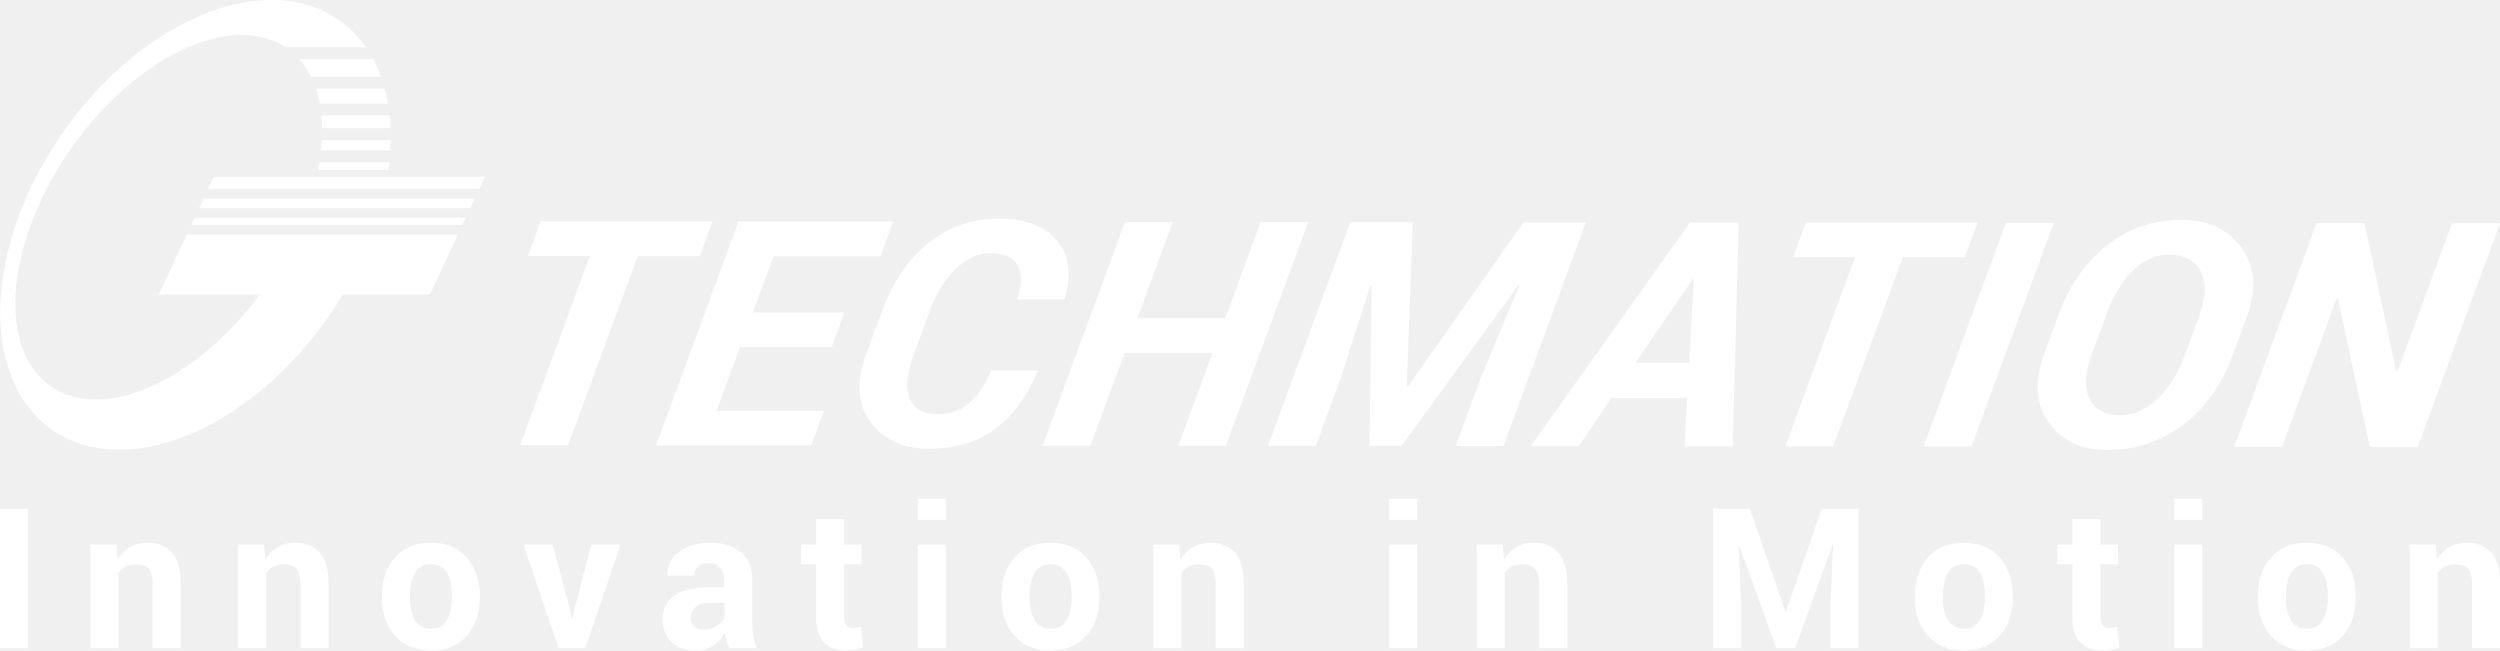
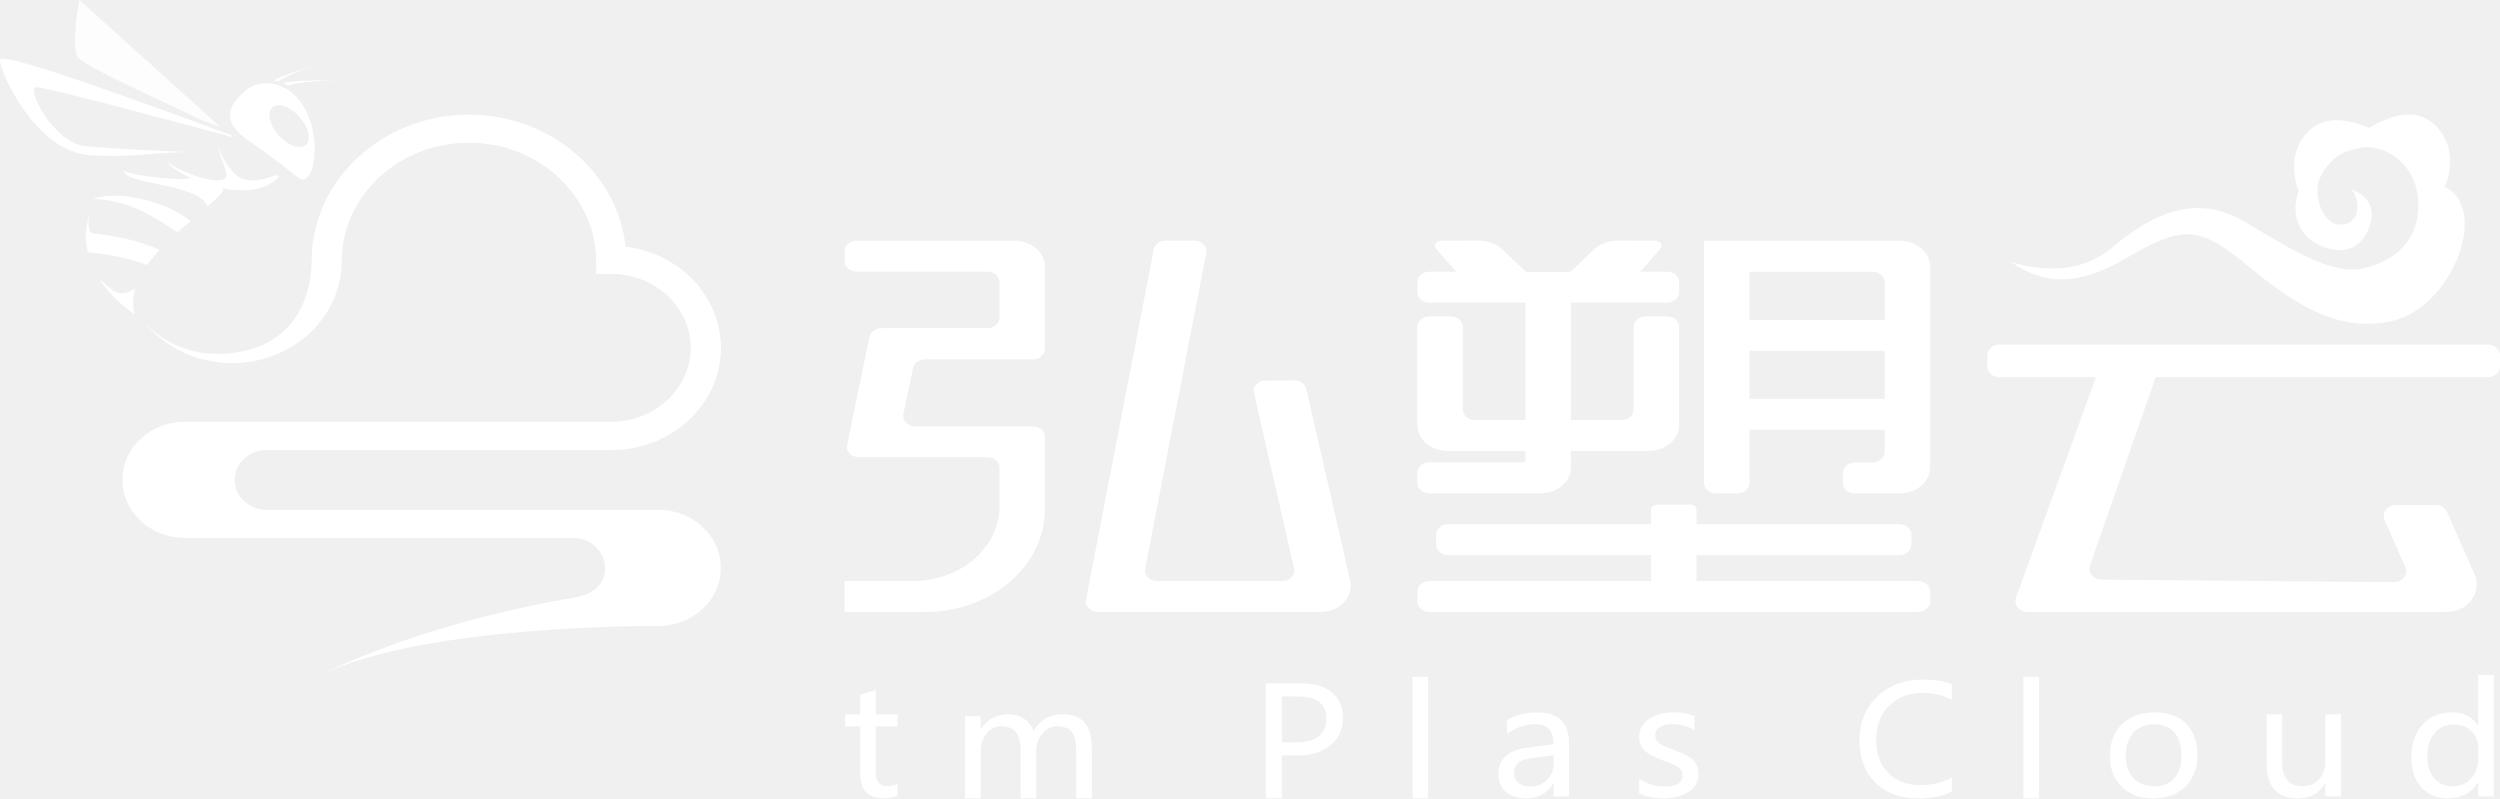
- <svg xmlns="http://www.w3.org/2000/svg" id="_图层_2" data-name="图层 2" viewBox="0 0 168.76 43.9">
+ <svg xmlns="http://www.w3.org/2000/svg" id="_图层_2" data-name="图层 2" viewBox="0 0 391.84 125.13">
  <defs>
    <style>
      .cls-1 {
-         fill: #ffffff;
+         opacity: .85;
+       }
+ 
+       .cls-1, .cls-2 {
+         fill: #fff;
      }
    </style>
  </defs>
  <g id="_图层_1-2" data-name="图层 1">
    <g>
      <g>
-         <path class="cls-1" d="M10.73,19.88h6.83c-2.99,4.01-6.84,6.58-10.1,7.02-1.53.21-2.92-.05-4.05-.84C-.24,23.52.38,16.34,4.79,10.04,9.16,3.8,15.62.76,19.28,3.19h5.42c-.49-.71-1.1-1.34-1.82-1.84-4.94-3.45-13.27-.07-18.62,7.57-5.35,7.64-5.69,16.63-.75,20.09,4.94,3.45,13.27.07,18.62-7.57.36-.51.7-1.03,1.01-1.56h5.88l1.89-4.05H12.61l-1.89,4.05Z" />
-         <polygon class="cls-1" points="12.92 15.18 31.21 15.18 31.44 14.7 13.14 14.7 12.92 15.18" />
-         <polygon class="cls-1" points="13.44 14.05 31.74 14.05 32.05 13.4 13.75 13.4 13.44 14.05" />
-         <polygon class="cls-1" points="14.43 11.94 14.05 12.75 32.35 12.75 32.73 11.94 14.43 11.94" />
-         <path class="cls-1" d="M21.57,10.95c-.03.17-.06.35-.1.53h4.75c.03-.18.05-.35.07-.53h0s-4.71,0-4.71,0t0,0Z" />
-         <path class="cls-1" d="M26.37,9.46h-4.64c-.01.23-.03.46-.06.69h4.67c.02-.23.02-.47.03-.69Z" />
-         <path class="cls-1" d="M21.75,8.65h4.61c-.01-.29-.03-.58-.06-.86h-4.6c.03.28.05.57.05.86Z" />
-         <path class="cls-1" d="M21.59,7h4.6c-.06-.35-.13-.69-.22-1.02h-4.64c.11.32.2.66.26,1.02Z" />
-         <path class="cls-1" d="M20.99,5.17h4.72c-.15-.41-.32-.81-.52-1.18h-4.99c.31.35.58.75.8,1.18Z" />
+         <path class="cls-2" d="M140.7,124.7c-.53.27-1.25.41-2.16.41-2.47,0-3.71-1.28-3.71-3.83v-7.43h-2.37v-1.88h2.37v-3.09l2.43-.72v3.81h3.43v1.88h-3.43v7.02c0,.85.15,1.45.46,1.81.31.36.82.55,1.53.55.55,0,1.03-.14,1.43-.43v1.9Z" />
+         <path class="cls-2" d="M171.13,125.1h-2.45v-7.38c0-1.4-.23-2.39-.7-3-.47-.6-1.23-.9-2.3-.9-.9,0-1.67.39-2.31,1.17-.64.78-.96,1.71-.96,2.78v7.33h-2.44v-7.62c0-2.44-1.01-3.66-3.03-3.66-.93,0-1.7.37-2.31,1.12-.61.74-.92,1.69-.92,2.85v7.32h-2.45v-12.86h2.45v2.04h.05c.98-1.56,2.42-2.34,4.31-2.34.92,0,1.74.24,2.44.71.71.47,1.2,1.11,1.47,1.92,1.02-1.75,2.55-2.63,4.59-2.63,3.04,0,4.56,1.74,4.56,5.23v7.93Z" />
+         <path class="cls-2" d="M200.91,118.39v6.73h-2.5v-18.01h5.49c2.09,0,3.71.47,4.86,1.41s1.73,2.28,1.73,4.02-.67,3.2-2.02,4.3c-1.35,1.1-3.03,1.61-5.06,1.55h-2.51ZM200.91,109.16v7.19h2.31c1.52,0,2.68-.32,3.47-.96.79-.64,1.19-1.56,1.19-2.75,0-2.32-1.47-3.48-4.42-3.48h-2.55Z" />
+         <path class="cls-2" d="M221.39,125.13v-19.04h2.45v19.04h-2.45Z" />
+         <path class="cls-2" d="M236.19,112.86c1.37-.8,2.96-1.2,4.75-1.2,3.33,0,4.99,1.63,4.99,4.88v8.28h-2.42v-1.99h-.06c-.96,1.53-2.37,2.29-4.23,2.29-1.34,0-2.41-.34-3.19-1.01-.79-.67-1.19-1.59-1.19-2.73,0-2.4,1.53-3.8,4.58-4.2l4.09-.53c0-2.1-.93-3.15-2.79-3.15-1.66,0-3.17.52-4.53,1.56v-2.2ZM240.29,118.78c-1.13.14-1.91.4-2.34.79-.43.39-.64.93-.64,1.63,0,.61.23,1.11.7,1.5.47.39,1.08.58,1.85.58,1.06,0,1.94-.35,2.63-1.05.69-.7,1.04-1.57,1.04-2.63v-1.23l-3.23.41Z" />
+         <path class="cls-2" d="M256.89,122.04c1.23.83,2.56,1.24,3.98,1.24,1.91,0,2.86-.58,2.86-1.74,0-.5-.21-.91-.62-1.23-.42-.32-1.26-.7-2.53-1.15-1.53-.57-2.52-1.14-2.98-1.7-.46-.56-.68-1.24-.68-2.04,0-1.14.52-2.05,1.55-2.74,1.04-.69,2.31-1.03,3.83-1.03,1.17,0,2.26.19,3.27.57v2.2c-1.03-.62-2.2-.93-3.51-.93-.78,0-1.42.16-1.91.48-.49.32-.73.74-.73,1.26s.18.91.53,1.2c.35.29,1.14.65,2.35,1.1,1.54.53,2.58,1.09,3.12,1.66.54.57.81,1.28.81,2.13,0,1.18-.52,2.11-1.55,2.79-1.04.68-2.38,1.02-4.02,1.02-1.43,0-2.68-.25-3.74-.76v-2.33Z" />
+         <path class="cls-2" d="M305.92,124.08c-1.42.7-3.21,1.05-5.35,1.05-2.77,0-4.98-.82-6.64-2.46-1.65-1.64-2.48-3.81-2.48-6.51,0-2.9.93-5.23,2.79-7,1.86-1.77,4.23-2.65,7.1-2.65,1.85,0,3.37.24,4.58.73v2.43c-1.38-.71-2.9-1.07-4.55-1.07-2.15,0-3.91.67-5.27,2.01-1.36,1.34-2.03,3.14-2.03,5.41s.63,3.87,1.9,5.14c1.26,1.27,2.92,1.9,4.97,1.9,1.91,0,3.58-.4,4.99-1.21v2.23Z" />
+         <path class="cls-2" d="M317.13,125.13v-19.04h2.45v19.04h-2.45Z" />
+         <path class="cls-2" d="M330.69,118.53c0-2.12.64-3.8,1.91-5.03,1.27-1.23,3-1.84,5.18-1.84s3.69.59,4.87,1.77c1.18,1.18,1.77,2.82,1.77,4.9s-.63,3.67-1.88,4.92-2.94,1.87-5.05,1.87-3.71-.6-4.94-1.81c-1.23-1.21-1.85-2.8-1.85-4.78ZM333.18,118.46c0,1.48.4,2.65,1.2,3.5.8.85,1.88,1.28,3.24,1.28s2.46-.42,3.19-1.25c.73-.83,1.1-2.03,1.1-3.59s-.37-2.77-1.1-3.61c-.73-.84-1.8-1.26-3.19-1.26s-2.46.44-3.25,1.31-1.19,2.08-1.19,3.61Z" />
+         <path class="cls-2" d="M366.92,124.82h-2.46v-2.02h-.05c-.92,1.55-2.34,2.33-4.25,2.33-3.27,0-4.9-1.82-4.9-5.47v-7.7h2.42v7.36c0,2.61,1.07,3.92,3.22,3.92,1.06,0,1.93-.37,2.58-1.1.66-.73.99-1.66.99-2.77v-7.41h2.46v12.86Z" />
+         <path class="cls-2" d="M390.86,124.82h-2.45v-2.14h-.05c-1.01,1.63-2.57,2.44-4.69,2.44-1.75,0-3.14-.58-4.17-1.74-1.03-1.16-1.55-2.72-1.55-4.69,0-2.12.58-3.83,1.75-5.11,1.16-1.28,2.69-1.92,4.57-1.92s3.24.68,4.09,2.05h.05v-7.92h2.45v19.04ZM388.42,117.17c0-1.03-.36-1.89-1.09-2.59-.73-.69-1.62-1.04-2.69-1.04-1.3,0-2.32.45-3.07,1.36-.75.9-1.12,2.13-1.12,3.69,0,1.43.36,2.57,1.08,3.4.72.83,1.68,1.25,2.88,1.25s2.15-.41,2.89-1.23c.75-.82,1.12-1.84,1.12-3.05v-1.79Z" />
      </g>
      <g>
-         <path class="cls-1" d="M1.89,43.76H0v-9.42h1.89v9.42Z" />
-         <path class="cls-1" d="M7.85,36.76l.08,1c.23-.36.52-.64.86-.83.34-.2.72-.3,1.15-.3.71,0,1.26.22,1.66.67.4.44.6,1.14.6,2.09v4.37h-1.9v-4.38c0-.47-.09-.81-.28-1-.19-.2-.48-.29-.86-.29-.25,0-.47.05-.67.15-.2.1-.36.25-.5.43v5.09h-1.89v-7h1.76Z" />
-         <path class="cls-1" d="M17.83,36.76l.08,1c.23-.36.52-.64.86-.83.34-.2.72-.3,1.15-.3.71,0,1.26.22,1.66.67.4.44.6,1.14.6,2.09v4.37h-1.9v-4.38c0-.47-.09-.81-.28-1-.19-.2-.48-.29-.86-.29-.25,0-.47.05-.67.15-.2.1-.36.25-.5.43v5.09h-1.89v-7h1.76Z" />
-         <path class="cls-1" d="M25.79,40.2c0-1.04.29-1.9.87-2.56.58-.67,1.39-1,2.42-1s1.85.33,2.43,1c.59.66.88,1.52.88,2.57v.14c0,1.05-.29,1.91-.88,2.57-.58.66-1.39.99-2.42.99s-1.84-.33-2.43-.99c-.58-.66-.88-1.52-.88-2.57v-.14ZM27.67,40.33c0,.64.11,1.15.34,1.53s.59.58,1.09.58.84-.19,1.07-.58c.23-.39.34-.9.34-1.53v-.14c0-.62-.11-1.13-.34-1.52-.23-.39-.59-.59-1.08-.59s-.84.2-1.07.59c-.23.39-.34.9-.34,1.51v.14Z" />
-         <path class="cls-1" d="M38.48,41.15l.12.65h.04l.13-.65,1.15-4.39h1.97l-2.38,7h-1.8l-2.38-7h1.97l1.18,4.39Z" />
-         <path class="cls-1" d="M49.22,43.76c-.07-.16-.13-.33-.18-.5-.05-.18-.08-.36-.11-.54-.19.34-.45.62-.77.85s-.7.34-1.13.34c-.73,0-1.3-.19-1.7-.57s-.6-.89-.6-1.54c0-.69.26-1.22.79-1.59.53-.38,1.3-.57,2.31-.57h1.05v-.56c0-.34-.09-.6-.27-.78-.18-.19-.44-.28-.78-.28-.31,0-.54.07-.71.22-.17.15-.25.35-.25.62h-1.82s0-.05,0-.05c-.03-.59.23-1.1.77-1.53s1.26-.64,2.14-.64c.84,0,1.52.21,2.04.64.52.42.78,1.03.78,1.81v2.89c0,.33.02.64.07.92.05.29.13.58.24.86h-1.89ZM47.49,42.5c.33,0,.63-.08.89-.25.26-.16.43-.35.52-.57v-.99h-1.05c-.4,0-.71.1-.91.3-.21.2-.31.44-.31.73,0,.23.08.42.23.56.16.14.37.21.63.21Z" />
-         <path class="cls-1" d="M56.98,35.05v1.71h1.18v1.33h-1.18v3.56c0,.27.06.47.17.58s.26.17.45.17c.1,0,.18,0,.26-.02.07-.01.15-.03.25-.05l.16,1.37c-.19.06-.38.11-.56.15-.18.03-.38.05-.59.05-.65,0-1.15-.18-1.5-.54-.35-.36-.53-.93-.53-1.7v-3.57h-1.02v-1.33h1.02v-1.71h1.89Z" />
-         <path class="cls-1" d="M63.85,35.09h-1.89v-1.42h1.89v1.42ZM63.85,43.76h-1.89v-7h1.89v7Z" />
-         <path class="cls-1" d="M67.61,40.2c0-1.04.29-1.9.87-2.56.58-.67,1.39-1,2.42-1s1.85.33,2.43,1c.59.66.88,1.52.88,2.57v.14c0,1.05-.29,1.91-.88,2.57-.58.66-1.39.99-2.42.99s-1.84-.33-2.43-.99c-.58-.66-.88-1.52-.88-2.57v-.14ZM69.5,40.33c0,.64.11,1.15.34,1.53s.59.58,1.09.58.84-.19,1.07-.58c.23-.39.34-.9.34-1.53v-.14c0-.62-.11-1.13-.34-1.52-.23-.39-.59-.59-1.08-.59s-.84.2-1.07.59c-.23.39-.34.9-.34,1.51v.14Z" />
-         <path class="cls-1" d="M79.61,36.76l.08,1c.23-.36.52-.64.86-.83.34-.2.72-.3,1.15-.3.71,0,1.26.22,1.66.67.4.44.6,1.14.6,2.09v4.37h-1.9v-4.38c0-.47-.09-.81-.28-1-.19-.2-.48-.29-.86-.29-.25,0-.47.05-.67.15-.2.1-.36.25-.5.43v5.09h-1.89v-7h1.76Z" />
-         <path class="cls-1" d="M95.66,35.09h-1.89v-1.42h1.89v1.42ZM95.66,43.76h-1.89v-7h1.89v7Z" />
-         <path class="cls-1" d="M101.44,36.76l.08,1c.23-.36.52-.64.86-.83.34-.2.72-.3,1.15-.3.71,0,1.26.22,1.66.67.4.44.6,1.14.6,2.09v4.37h-1.9v-4.38c0-.47-.09-.81-.28-1-.19-.2-.48-.29-.86-.29-.25,0-.47.05-.67.15-.2.1-.36.25-.5.43v5.09h-1.89v-7h1.76Z" />
-         <path class="cls-1" d="M118.12,34.34l2.4,6.94h.04l2.42-6.94h2.47v9.42h-1.89v-2.81l.18-4.16h-.04s-2.52,6.97-2.52,6.97h-1.27l-2.51-6.95h-.04s.18,4.14.18,4.14v2.81h-1.89v-9.42h2.46Z" />
-         <path class="cls-1" d="M129.27,40.2c0-1.04.29-1.9.87-2.56.58-.67,1.39-1,2.42-1s1.85.33,2.43,1c.59.66.88,1.52.88,2.57v.14c0,1.05-.29,1.91-.88,2.57-.58.66-1.39.99-2.42.99s-1.84-.33-2.43-.99c-.58-.66-.88-1.52-.88-2.57v-.14ZM131.15,40.33c0,.64.11,1.15.34,1.53s.59.58,1.09.58.84-.19,1.07-.58c.23-.39.34-.9.34-1.53v-.14c0-.62-.11-1.13-.34-1.52-.23-.39-.59-.59-1.08-.59s-.84.2-1.07.59c-.23.39-.34.9-.34,1.51v.14Z" />
-         <path class="cls-1" d="M141.79,35.05v1.71h1.18v1.33h-1.18v3.56c0,.27.06.47.17.58s.26.17.45.17c.1,0,.18,0,.26-.02.07-.01.15-.03.25-.05l.16,1.37c-.19.06-.38.11-.56.15-.18.03-.38.05-.59.05-.65,0-1.15-.18-1.5-.54-.35-.36-.53-.93-.53-1.7v-3.57h-1.02v-1.33h1.02v-1.71h1.89Z" />
-         <path class="cls-1" d="M148.66,35.09h-1.89v-1.42h1.89v1.42ZM148.66,43.76h-1.89v-7h1.89v7Z" />
-         <path class="cls-1" d="M152.42,40.2c0-1.04.29-1.9.87-2.56.58-.67,1.39-1,2.42-1s1.85.33,2.43,1c.59.66.88,1.52.88,2.57v.14c0,1.05-.29,1.91-.88,2.57-.58.66-1.39.99-2.42.99s-1.84-.33-2.43-.99c-.58-.66-.88-1.52-.88-2.57v-.14ZM154.3,40.33c0,.64.11,1.15.34,1.53s.59.58,1.09.58.84-.19,1.07-.58c.23-.39.34-.9.34-1.53v-.14c0-.62-.11-1.13-.34-1.52-.23-.39-.59-.59-1.08-.59s-.84.2-1.07.59c-.23.39-.34.9-.34,1.51v.14Z" />
-         <path class="cls-1" d="M164.42,36.76l.08,1c.23-.36.52-.64.86-.83.34-.2.72-.3,1.15-.3.71,0,1.26.22,1.66.67.4.44.6,1.14.6,2.09v4.37h-1.9v-4.38c0-.47-.09-.81-.28-1-.19-.2-.48-.29-.86-.29-.25,0-.47.05-.67.15-.2.1-.36.25-.5.43v5.09h-1.89v-7h1.76Z" />
+         <path class="cls-2" d="M132.38,39.36v1.59c0,.9.85,1.63,1.9,1.63h20.47c1.05,0,1.9.73,1.9,1.63v5.59c0,.9-.85,1.63-1.9,1.63h-16.6c-.92,0-1.71.57-1.87,1.34l-3.51,16.99c-.21,1,.69,1.91,1.87,1.91h20.11c1.05,0,1.9.73,1.9,1.63v6.1c0,6.45-6.09,11.67-13.6,11.67h-10.67v4.85h12.61c10.37,0,18.78-7.21,18.78-16.11v-11.35c0-.9-.85-1.63-1.9-1.63h-18.41c-1.18,0-2.08-.92-1.87-1.92l1.53-7.25c.16-.77.95-1.34,1.87-1.34h16.88c1.05,0,1.9-.73,1.9-1.63v-12.89c0-2.25-2.12-4.07-4.75-4.07h-24.74c-1.05,0-1.9.73-1.9,1.63Z" />
+         <path class="cls-2" d="M202.87,59.64h-4.47c-1.19,0-2.09.94-1.86,1.94l6.3,27.55c.23,1.01-.67,1.94-1.86,1.94h-19.63c-1.17,0-2.06-.9-1.87-1.9l9.59-49.55c.19-.99-.7-1.9-1.87-1.9h-4.49c-.93,0-1.72.58-1.87,1.36l-10.63,54.93c-.19.99.7,1.9,1.87,1.9h34.89c2.99,0,5.23-2.34,4.66-4.86l-6.89-30.11c-.17-.76-.96-1.31-1.86-1.31Z" />
+       </g>
+       <path class="cls-2" d="M337.85,59.12h52.09c1.05,0,1.9-.77,1.9-1.72v-1.68c0-.95-.85-1.72-1.9-1.72h-76.56c-1.05,0-1.9.77-1.9,1.72v1.68c0,.95.85,1.72,1.9,1.72h15.13l-12.48,34.43c-.5,1.13.42,2.37,1.76,2.37h65.66c3.36,0,5.66-3.09,4.4-5.92l-4.32-9.76c-.29-.65-.99-1.08-1.76-1.08h-6.26c-1.34,0-2.26,1.24-1.76,2.37l3.26,7.35c.51,1.14-.43,2.38-1.78,2.37l-45.86-.4c-1.34-.01-2.24-1.24-1.74-2.37l10.24-29.36Z" />
+       <path class="cls-2" d="M360.28,29.93s-2.06-4.8.83-8.58c2.89-3.78,7.25-2.47,10.2-1.31,2.42-1.38,7.06-3.71,10.39-.38,4.17,4.16,1.46,9.69,1.46,9.69,2.06.65,4.3,4.09,2.48,9.82-1.5,4.72-5.54,10.25-11.38,11.28-6.6,1.16-12.5-.97-21.38-8.34-7.98-6.62-10.39-7.08-19.53-1.7-8.11,4.78-13.32,4.02-18.22.59,0,0,9.18,3.56,15.92-2.19,7.58-6.47,14.14-8.01,20.87-4,6.73,4,13.46,8.34,18.33,7.28,4.87-1.06,9.02-4.22,8.78-10.4-.24-6.18-5.36-9.02-8.72-8.58-3.36.44-5.35,2.03-6.66,4.73-1.31,2.7.49,7.78,3.61,7.35,3.11-.44,2.47-4.66,1.11-5.6,1.89.73,4.09,2.18,3.12,5.53-1.15,4.01-4.36,5.02-8.02,3.27-3.4-1.62-4.42-5.17-3.18-8.44Z" />
+       <g>
+         <path class="cls-2" d="M265.9,87.01h31.79c1.05,0,1.9-.73,1.9-1.63v-1.59c0-.9-.85-1.63-1.9-1.63h-31.79v-2.25c0-.45-.42-.81-.95-.81h-5.22c-.52,0-.95.36-.95.81v2.25h-31.79c-1.05,0-1.9.73-1.9,1.63v1.59c0,.9.85,1.63,1.9,1.63h31.79v4.06h-34.72c-1.05,0-1.9.73-1.9,1.63v1.59c0,.9.85,1.63,1.9,1.63h76.56c1.05,0,1.9-.73,1.9-1.63v-1.59c0-.9-.85-1.63-1.9-1.63h-34.72v-4.06Z" />
+         <path class="cls-2" d="M261.28,47.43c1.05,0,1.9-.73,1.9-1.63v-1.59c0-.9-.85-1.63-1.9-1.63h-4.17l3.11-3.58c.47-.54,0-1.28-.82-1.28l-5.74-.02c-1.48,0-2.9.52-3.86,1.44l-3.64,3.47h-6.99l-3.64-3.47c-.96-.92-2.37-1.44-3.86-1.44l-5.74.02c-.81,0-1.29.74-.82,1.28l3.11,3.58h-4.17c-1.05,0-1.9.73-1.9,1.63v1.59c0,.9.85,1.63,1.9,1.63h15.05v18.4h-7.93c-1.05,0-1.9-.73-1.9-1.63v-12.99c0-.9-.85-1.63-1.9-1.63h-3.32c-1.05,0-1.9.73-1.9,1.63v15.4c0,2.25,2.12,4.07,4.75,4.07h2.37s9.83,0,9.83,0v1.32c0,.26-.24.46-.54.46h-14.51c-1.05,0-1.9.73-1.9,1.63v1.61c0,.9.85,1.63,1.9,1.63h17.42c2.62,0,4.75-1.82,4.75-4.07v-2.58h9.83s2.37,0,2.37,0c2.62,0,4.75-1.82,4.75-4.07v-15.4c0-.9-.85-1.63-1.9-1.63h-3.32c-1.05,0-1.9.73-1.9,1.63v12.99c0,.9-.85,1.63-1.9,1.63h-7.93v-18.4h15.05Z" />
+         <path class="cls-2" d="M297.77,37.73h-30.69s0,4.85,0,4.85h0v7.54h0v4.85h0v7.54h0v4.85h0v8.34c0,.9.85,1.63,1.9,1.63h3.32c1.05,0,1.9-.73,1.9-1.63v-8.34h21.2v3.49c0,.9-.85,1.63-1.9,1.63h-2.76c-1.05,0-1.9.73-1.9,1.63v1.59c0,.9.85,1.63,1.9,1.63h4.66s2.37,0,2.37,0c2.62,0,4.75-1.82,4.75-4.07v-31.46c0-2.25-2.12-4.07-4.75-4.07ZM295.4,62.52h-21.2v-7.54h21.2v7.54ZM295.4,50.13h-21.2v-7.54h19.3c1.05,0,1.9.73,1.9,1.63v5.92Z" />
      </g>
      <g>
-         <path class="cls-1" d="M47.25,17.29h-4.2s-4.7,12.76-4.7,12.76h-3.23s4.7-12.77,4.7-12.77h-4.18s.86-2.34.86-2.34h11.6s-.86,2.34-.86,2.34Z" />
-         <path class="cls-1" d="M56.14,23.43h-6.18s-1.59,4.3-1.59,4.3h7.25s-.86,2.34-.86,2.34h-10.47s5.56-15.11,5.56-15.11h10.45s-.86,2.34-.86,2.34h-7.22s-1.4,3.79-1.4,3.79h6.18s-.86,2.34-.86,2.34Z" />
-         <path class="cls-1" d="M70.04,25.02v.06c-.7,1.68-1.66,2.97-2.87,3.87-1.21.9-2.71,1.35-4.49,1.34-1.74,0-3.05-.61-3.92-1.81-.87-1.21-.98-2.7-.32-4.49l1.11-3.01c.73-1.98,1.78-3.52,3.15-4.6,1.37-1.08,2.96-1.63,4.75-1.62,1.77,0,3.07.49,3.9,1.48.83.98,1,2.29.52,3.92l-.03.05h-3.16c.3-1.01.31-1.77.02-2.31-.29-.54-.93-.8-1.9-.81-.8,0-1.57.36-2.3,1.08-.73.72-1.31,1.65-1.72,2.79l-1.12,3.03c-.45,1.22-.54,2.18-.25,2.9.29.72.91,1.07,1.85,1.07.84,0,1.54-.24,2.12-.72.58-.48,1.09-1.22,1.53-2.23h3.13Z" />
-         <path class="cls-1" d="M82.75,30.1h-3.21s2.31-6.28,2.31-6.28h-5.93s-2.31,6.27-2.31,6.27h-3.23s5.56-15.1,5.56-15.1h3.23s-2.39,6.49-2.39,6.49h5.93s2.39-6.49,2.39-6.49h3.21s-5.56,15.1-5.56,15.1Z" />
-         <path class="cls-1" d="M95.37,15l-.41,11.12h.07s7.81-11.11,7.81-11.11h4.21s-5.56,15.1-5.56,15.1h-3.23s1.66-4.5,1.66-4.5l2.64-6.35-.05-.02-7.9,10.86h-2.16s.13-10.82.13-10.82h-.07s-2.03,6.32-2.03,6.32l-1.66,4.5h-3.23s5.56-15.1,5.56-15.1h4.21Z" />
-         <path class="cls-1" d="M113.9,26.87h-5.11s-2.22,3.25-2.22,3.25h-3.24s10.75-15.1,10.75-15.1h3.29s-.41,15.11-.41,15.11h-3.25s.18-3.26.18-3.26ZM110.41,24.49h3.62s.31-5.66.31-5.66h-.07s-3.87,5.66-3.87,5.66Z" />
-         <path class="cls-1" d="M132.65,17.37h-4.2s-4.7,12.76-4.7,12.76h-3.23s4.7-12.77,4.7-12.77h-4.18s.86-2.34.86-2.34h11.6s-.86,2.34-.86,2.34Z" />
-         <path class="cls-1" d="M133.08,30.14h-3.23s5.56-15.1,5.56-15.1h3.23s-5.56,15.1-5.56,15.1Z" />
-         <path class="cls-1" d="M150.7,24.01c-.74,1.99-1.85,3.55-3.35,4.68-1.5,1.13-3.2,1.69-5.1,1.69-1.77,0-3.09-.63-3.96-1.88-.87-1.25-.97-2.77-.31-4.57l1-2.72c.74-1.99,1.83-3.55,3.28-4.68,1.45-1.13,3.12-1.69,5-1.69,1.79,0,3.14.63,4.05,1.89s1.04,2.78.39,4.56l-1,2.72ZM148.47,21.27c.45-1.23.47-2.21.08-2.96-.4-.75-1.12-1.12-2.15-1.12-.9,0-1.71.37-2.44,1.1-.73.73-1.32,1.7-1.75,2.9l-1.01,2.74c-.46,1.24-.51,2.23-.15,2.98.36.75,1.05,1.12,2.07,1.12.91,0,1.76-.37,2.53-1.12.78-.74,1.39-1.71,1.83-2.9l1-2.74Z" />
-         <path class="cls-1" d="M163.2,30.17h-3.23s-2.16-10.05-2.16-10.05h-.07s-3.69,10.04-3.69,10.04h-3.23s5.56-15.1,5.56-15.1h3.23s2.15,10.04,2.15,10.04h.07s3.7-10.03,3.7-10.03h3.23s-5.56,15.1-5.56,15.1Z" />
+         <path class="cls-2" d="M103.21,79.92h-61.38c-2.78,0-5.05-2.11-5.05-4.69s2.26-4.69,5.05-4.69h53.97c9.48,0,17.2-7.18,17.2-16,0-3.45-1.19-6.65-3.19-9.27h.05c-2.72-3.54-6.95-6.01-11.81-6.61-1.23-11.58-11.81-20.69-24.54-20.69-13.6,0-24.67,10.29-24.67,22.93v.41c-.42,9.69-6.64,14.15-14.83,14.15-4.6,0-8.7-1.95-11.42-5,3.14,3.91,8.15,6.45,13.79,6.45,9.48,0,17.08-7.14,17.19-15.83v-.17c0-10.22,8.94-18.54,19.93-18.54,10.14,0,18.58,7.15,19.78,16.31.09.68.14,1.37.15,2.07l.02,2.18h2.45c6.82.05,12.36,5.23,12.36,11.59s-5.59,11.59-12.46,11.59H28.96c-5.39,0-9.78,4.08-9.78,9.1s4.39,9.1,9.78,9.1h60.82c2.78,0,5.05,2.11,5.05,4.7s-1.76,4.18-5.06,4.7c-1.62.26-22.43,3.61-39.74,12.19,16.27-8.07,52.82-7.78,53.17-7.79,5.4,0,9.78-4.08,9.78-9.1s-4.39-9.1-9.78-9.1Z" />
+         <g>
+           <path class="cls-1" d="M12.16,8.88c-1.07-1.81.28-8.88.28-8.88l22.08,19.89s-3.09-1.14-3.16-1.17c-4.56-2.3-18.26-8.26-19.2-9.84Z" />
+           <path class="cls-2" d="M46.65,27.79c2.53,2.09,3.99-5.84,1.02-10.97-2.55-4.4-7.01-4.36-8.88-2.86-4.53,3.62-2.8,6.08.52,8.33s6.76,5.01,7.35,5.5ZM42.69,16.83c.9-.8,2.8-.14,4.25,1.49,1.45,1.62,1.89,3.59.99,4.39-.9.8-2.8.14-4.25-1.49-1.45-1.62-1.89-3.59-.99-4.39ZM32.51,32.37c.78-.69,1.46-1.29,1.91-1.76.56-.57.65-.77.54-1,0,0-.05-.1-.05-.11.04,0,.7.17,1.09.2,2.97.28,4.18.08,5.94-.66.33-.14,1.09-.65,1.8-1.29-.12-.1-.25-.21-.38-.33-1.56.6-4.27,1.38-5.82.38-1.85-1.2-3.11-4-3.38-4.99.16,1.35.96,2.97,1.31,4.28.8,2.99-8.53-.39-9.52-2.11.7,1.23,2.29,2.08,3.47,2.69,2.35.97-10.24-.06-9.94-1.07-.71,2.37,11.87,2.08,13.02,5.75ZM14.56,31.14c6.52.37,10.01,3.28,13.27,5.26.57-.51,1.13-.98,1.66-1.41.13-.11.25-.22.38-.32-2.91-2.52-10.35-5.08-15.3-3.53,0,0,0,0,0,0ZM0,9.36c-.05,1.99,5.66,14.35,13.98,14.95,6.03.44,10.4-.4,15.1-.48-3.02-.15-11.13-.46-15.69-.92-5-.5-9.28-9.07-7.78-9.24,1.25-.14,23.57,5.86,30.94,7.85-.11-.12-.22-.23-.33-.35C25.54,17.22.04,7.81,0,9.36ZM13.45,36.61c0,.26-.01.51,0,.76.04.7.13,1.43.31,2.18,3.47.28,6.65.99,9.3,1.99.59-.83,1.26-1.62,1.95-2.37-2.75-1.25-6.25-2.16-10.15-2.55-.06,0-.12-.02-.16-.02-.43-.04-1.21-.41-.61-3.09,0,0-.5,1.17-.62,3,0,0,0,0,0,0,0,.02,0,.04,0,.05,0,.01,0,.02,0,.03,0,0,0,.02,0,.03ZM17.37,45.28l-1.88-1.65c.77,1.22,1.8,2.45,3.15,3.68.05.05.1.09.15.13.17.15.35.31.54.46.05.04.1.09.15.13.51.42,1.07.85,1.66,1.27,0,0-.02-.06-.04-.17-.37-1.37-.28-2.73.12-4.04-1.06,1.05-2.72,1.18-3.85.19ZM45.18,13.4c3.71-1,8.28-.72,8.28-.72,0,0-4.97-.32-9.17.3.3.12.6.26.88.41ZM43.6,12.75c2.96-1.82,6.63-2.76,6.63-2.76,0,0-3.91.99-7.34,2.6.24.04.47.1.71.16Z" />
+         </g>
      </g>
    </g>
  </g>
</svg>
